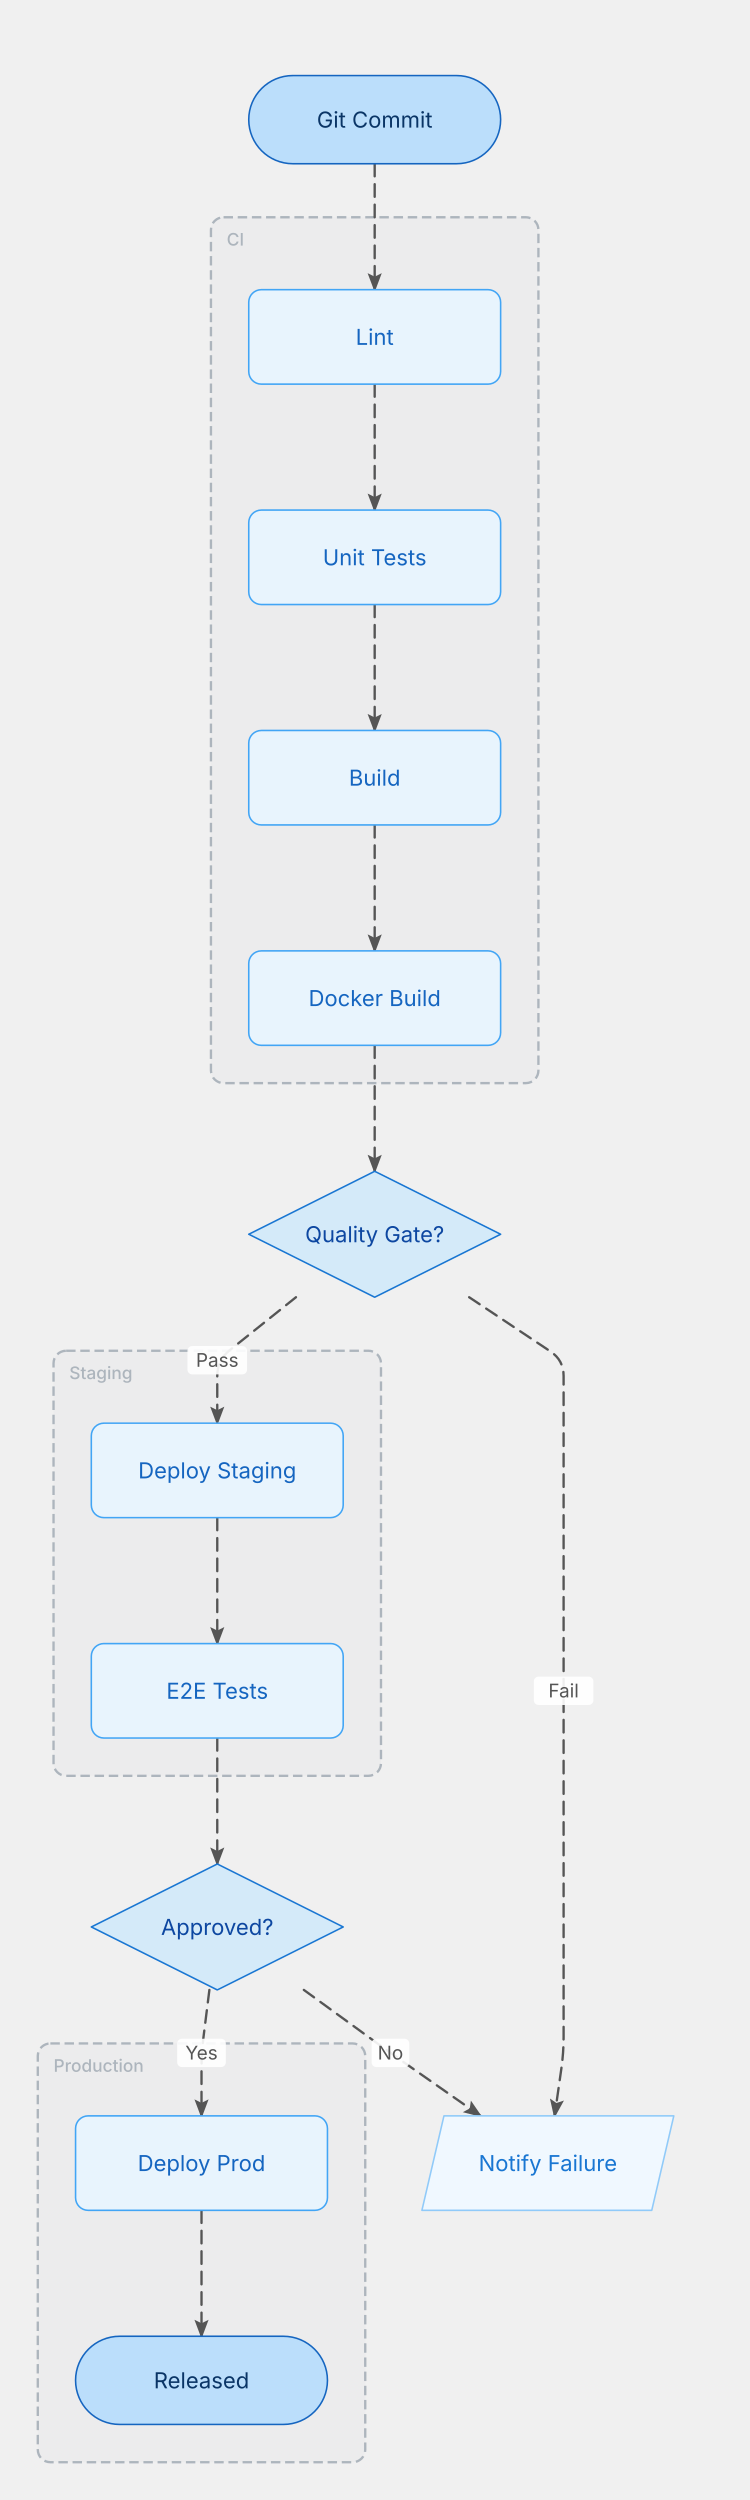
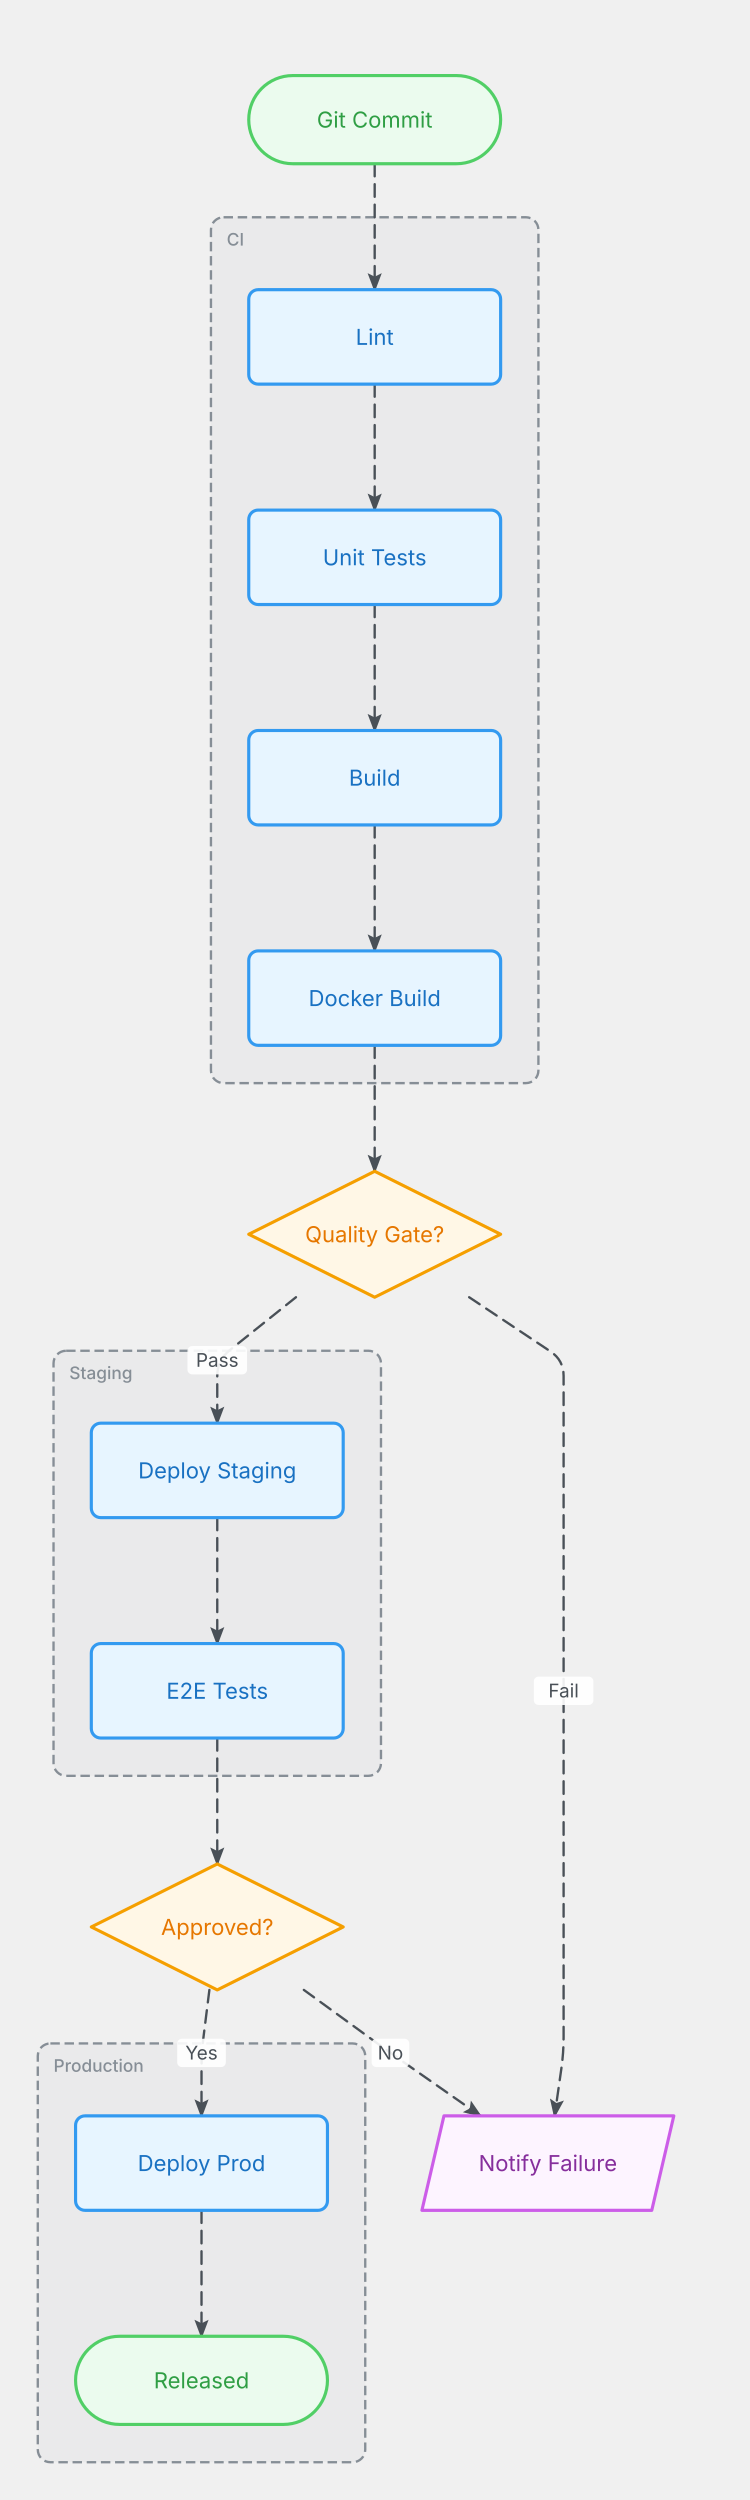
<svg xmlns="http://www.w3.org/2000/svg" width="476" height="1588" viewBox="-28 -28 476 1588">
  <defs>
    <marker id="fc-1-arrow" markerWidth="8" markerHeight="6" refX="7" refY="3" orient="auto" markerUnits="strokeWidth">
-       <polygon points="0 0, 8 3, 0 6, 1.5 3" fill="#555555" />
+       <polygon points="0 0, 8 3, 0 6, 1.5 3" fill="#495057" />
    </marker>
    <style>
      @keyframes ai-fc-flow { to { stroke-dashoffset: -26; } }
      .ai-fc-edge { animation: ai-fc-flow 1.2s linear infinite; }
    </style>
  </defs>
  <g class="flowchart">
    <g class="group" data-id="ci">
-       <rect x="106" y="110" width="208" height="550" rx="8" fill="rgba(173,181,189,0.06)" stroke="#adb5bd" stroke-width="1.5" stroke-dasharray="6 3" />
-       <text x="116" y="128" font-family="Inter, system-ui, -apple-system, sans-serif" font-size="11" fill="#adb5bd" font-weight="500">CI</text>
+       <rect x="106" y="110" width="208" height="550" rx="8" fill="rgba(134,142,150,0.06)" stroke="#868e96" stroke-width="1.5" stroke-dasharray="6 3" />
+       <text x="116" y="128" font-family="Inter, system-ui, -apple-system, sans-serif" font-size="11" fill="#868e96" font-weight="500">CI</text>
    </g>
    <g class="group" data-id="staging_env">
-       <rect x="6" y="830" width="208" height="270" rx="8" fill="rgba(173,181,189,0.06)" stroke="#adb5bd" stroke-width="1.5" stroke-dasharray="6 3" />
-       <text x="16" y="848" font-family="Inter, system-ui, -apple-system, sans-serif" font-size="11" fill="#adb5bd" font-weight="500">Staging</text>
+       <rect x="6" y="830" width="208" height="270" rx="8" fill="rgba(134,142,150,0.06)" stroke="#868e96" stroke-width="1.5" stroke-dasharray="6 3" />
+       <text x="16" y="848" font-family="Inter, system-ui, -apple-system, sans-serif" font-size="11" fill="#868e96" font-weight="500">Staging</text>
    </g>
    <g class="group" data-id="production">
-       <rect x="-4" y="1270" width="208" height="266" rx="8" fill="rgba(173,181,189,0.06)" stroke="#adb5bd" stroke-width="1.5" stroke-dasharray="6 3" />
-       <text x="6" y="1288" font-family="Inter, system-ui, -apple-system, sans-serif" font-size="11" fill="#adb5bd" font-weight="500">Production</text>
+       <rect x="-4" y="1270" width="208" height="266" rx="8" fill="rgba(134,142,150,0.06)" stroke="#868e96" stroke-width="1.5" stroke-dasharray="6 3" />
+       <text x="6" y="1288" font-family="Inter, system-ui, -apple-system, sans-serif" font-size="11" fill="#868e96" font-weight="500">Production</text>
    </g>
    <g class="edge" data-from="commit" data-to="lint">
-       <path d="M210,76 L210,106 Q210,116 210,126 L210,156" fill="none" stroke="#555555" stroke-width="1.5" stroke-linecap="round" stroke-linejoin="round" stroke-dasharray="8 5" class="ai-fc-edge" marker-end="url(#fc-1-arrow)" />
+       <path d="M210,76 L210,106 Q210,116 210,126 L210,156" fill="none" stroke="#495057" stroke-width="1.5" stroke-linecap="round" stroke-linejoin="round" stroke-dasharray="8 5" class="ai-fc-edge" marker-end="url(#fc-1-arrow)" />
    </g>
    <g class="edge" data-from="lint" data-to="unit">
-       <path d="M210,216 L210,246 Q210,256 210,266 L210,296" fill="none" stroke="#555555" stroke-width="1.5" stroke-linecap="round" stroke-linejoin="round" stroke-dasharray="8 5" class="ai-fc-edge" marker-end="url(#fc-1-arrow)" />
+       <path d="M210,216 L210,246 Q210,256 210,266 L210,296" fill="none" stroke="#495057" stroke-width="1.5" stroke-linecap="round" stroke-linejoin="round" stroke-dasharray="8 5" class="ai-fc-edge" marker-end="url(#fc-1-arrow)" />
    </g>
    <g class="edge" data-from="unit" data-to="build">
-       <path d="M210,356 L210,386 Q210,396 210,406 L210,436" fill="none" stroke="#555555" stroke-width="1.5" stroke-linecap="round" stroke-linejoin="round" stroke-dasharray="8 5" class="ai-fc-edge" marker-end="url(#fc-1-arrow)" />
+       <path d="M210,356 L210,386 Q210,396 210,406 L210,436" fill="none" stroke="#495057" stroke-width="1.5" stroke-linecap="round" stroke-linejoin="round" stroke-dasharray="8 5" class="ai-fc-edge" marker-end="url(#fc-1-arrow)" />
    </g>
    <g class="edge" data-from="build" data-to="docker">
-       <path d="M210,496 L210,526 Q210,536 210,546 L210,576" fill="none" stroke="#555555" stroke-width="1.5" stroke-linecap="round" stroke-linejoin="round" stroke-dasharray="8 5" class="ai-fc-edge" marker-end="url(#fc-1-arrow)" />
+       <path d="M210,496 L210,526 Q210,536 210,546 L210,576" fill="none" stroke="#495057" stroke-width="1.5" stroke-linecap="round" stroke-linejoin="round" stroke-dasharray="8 5" class="ai-fc-edge" marker-end="url(#fc-1-arrow)" />
    </g>
    <g class="edge" data-from="docker" data-to="gate">
-       <path d="M210,636 L210,666 Q210,676 210,686 L210,716" fill="none" stroke="#555555" stroke-width="1.5" stroke-linecap="round" stroke-linejoin="round" stroke-dasharray="8 5" class="ai-fc-edge" marker-end="url(#fc-1-arrow)" />
+       <path d="M210,636 L210,666 Q210,676 210,686 L210,716" fill="none" stroke="#495057" stroke-width="1.5" stroke-linecap="round" stroke-linejoin="round" stroke-dasharray="8 5" class="ai-fc-edge" marker-end="url(#fc-1-arrow)" />
    </g>
    <g class="edge" data-from="gate" data-to="staging">
-       <path d="M160,796 L117.809,829.753 Q110,836 110,846 L110,876" fill="none" stroke="#555555" stroke-width="1.5" stroke-linecap="round" stroke-linejoin="round" stroke-dasharray="8 5" class="ai-fc-edge" marker-end="url(#fc-1-arrow)" />
+       <path d="M160,796 L117.809,829.753 Q110,836 110,846 L110,876" fill="none" stroke="#495057" stroke-width="1.5" stroke-linecap="round" stroke-linejoin="round" stroke-dasharray="8 5" class="ai-fc-edge" marker-end="url(#fc-1-arrow)" />
      <rect x="91.08" y="827" width="37.84" height="18" fill="white" rx="3" opacity="0.9" />
-       <text x="110" y="836" dy="0.35em" text-anchor="middle" font-family="Inter, system-ui, -apple-system, sans-serif" font-size="12" fill="#555555">Pass</text>
+       <text x="110" y="836" dy="0.35em" text-anchor="middle" font-family="Inter, system-ui, -apple-system, sans-serif" font-size="12" fill="#495057">Pass</text>
    </g>
    <g class="edge" data-from="gate" data-to="notify_fail">
-       <path d="M270,796 L321.679,830.453 Q330,836 330,846 L330,896 Q330,906 330,916 L330,966 Q330,976 330,986 L330,1036 Q330,1046 330,1056 L330,1106 Q330,1116 330,1126 L330,1186 Q330,1196 330,1206 L330,1266 Q330,1276 328.586,1285.899 L324.286,1316" fill="none" stroke="#555555" stroke-width="1.5" stroke-linecap="round" stroke-linejoin="round" stroke-dasharray="8 5" class="ai-fc-edge" marker-end="url(#fc-1-arrow)" />
+       <path d="M270,796 L321.679,830.453 Q330,836 330,846 L330,896 Q330,906 330,916 L330,966 Q330,976 330,986 L330,1036 Q330,1046 330,1056 L330,1106 Q330,1116 330,1126 L330,1186 Q330,1196 330,1206 L330,1266 Q330,1276 328.586,1285.899 L324.286,1316" fill="none" stroke="#495057" stroke-width="1.5" stroke-linecap="round" stroke-linejoin="round" stroke-dasharray="8 5" class="ai-fc-edge" marker-end="url(#fc-1-arrow)" />
      <rect x="311.08" y="1037" width="37.84" height="18" fill="white" rx="3" opacity="0.9" />
-       <text x="330" y="1046" dy="0.35em" text-anchor="middle" font-family="Inter, system-ui, -apple-system, sans-serif" font-size="12" fill="#555555">Fail</text>
+       <text x="330" y="1046" dy="0.35em" text-anchor="middle" font-family="Inter, system-ui, -apple-system, sans-serif" font-size="12" fill="#495057">Fail</text>
    </g>
    <g class="edge" data-from="staging" data-to="e2e">
-       <path d="M110,936 L110,966 Q110,976 110,986 L110,1016" fill="none" stroke="#555555" stroke-width="1.5" stroke-linecap="round" stroke-linejoin="round" stroke-dasharray="8 5" class="ai-fc-edge" marker-end="url(#fc-1-arrow)" />
+       <path d="M110,936 L110,966 Q110,976 110,986 L110,1016" fill="none" stroke="#495057" stroke-width="1.5" stroke-linecap="round" stroke-linejoin="round" stroke-dasharray="8 5" class="ai-fc-edge" marker-end="url(#fc-1-arrow)" />
    </g>
    <g class="edge" data-from="e2e" data-to="approve">
-       <path d="M110,1076 L110,1106 Q110,1116 110,1126 L110,1156" fill="none" stroke="#555555" stroke-width="1.5" stroke-linecap="round" stroke-linejoin="round" stroke-dasharray="8 5" class="ai-fc-edge" marker-end="url(#fc-1-arrow)" />
+       <path d="M110,1076 L110,1106 Q110,1116 110,1126 L110,1156" fill="none" stroke="#495057" stroke-width="1.5" stroke-linecap="round" stroke-linejoin="round" stroke-dasharray="8 5" class="ai-fc-edge" marker-end="url(#fc-1-arrow)" />
    </g>
    <g class="edge" data-from="approve" data-to="prod">
-       <path d="M105,1236 L101.24,1266.077 Q100,1276 100,1286 L100,1316" fill="none" stroke="#555555" stroke-width="1.5" stroke-linecap="round" stroke-linejoin="round" stroke-dasharray="8 5" class="ai-fc-edge" marker-end="url(#fc-1-arrow)" />
+       <path d="M105,1236 L101.24,1266.077 Q100,1276 100,1286 L100,1316" fill="none" stroke="#495057" stroke-width="1.5" stroke-linecap="round" stroke-linejoin="round" stroke-dasharray="8 5" class="ai-fc-edge" marker-end="url(#fc-1-arrow)" />
      <rect x="84.56" y="1267" width="30.88" height="18" fill="white" rx="3" opacity="0.9" />
-       <text x="100" y="1276" dy="0.35em" text-anchor="middle" font-family="Inter, system-ui, -apple-system, sans-serif" font-size="12" fill="#555555">Yes</text>
+       <text x="100" y="1276" dy="0.35em" text-anchor="middle" font-family="Inter, system-ui, -apple-system, sans-serif" font-size="12" fill="#495057">Yes</text>
    </g>
    <g class="edge" data-from="approve" data-to="notify_fail">
-       <path d="M165,1236 L211.913,1270.118 Q220,1276 228.192,1281.735 L277.143,1316" fill="none" stroke="#555555" stroke-width="1.5" stroke-linecap="round" stroke-linejoin="round" stroke-dasharray="8 5" class="ai-fc-edge" marker-end="url(#fc-1-arrow)" />
+       <path d="M165,1236 L211.913,1270.118 Q220,1276 228.192,1281.735 L277.143,1316" fill="none" stroke="#495057" stroke-width="1.5" stroke-linecap="round" stroke-linejoin="round" stroke-dasharray="8 5" class="ai-fc-edge" marker-end="url(#fc-1-arrow)" />
      <rect x="208.04" y="1267" width="23.92" height="18" fill="white" rx="3" opacity="0.9" />
-       <text x="220" y="1276" dy="0.35em" text-anchor="middle" font-family="Inter, system-ui, -apple-system, sans-serif" font-size="12" fill="#555555">No</text>
+       <text x="220" y="1276" dy="0.35em" text-anchor="middle" font-family="Inter, system-ui, -apple-system, sans-serif" font-size="12" fill="#495057">No</text>
    </g>
    <g class="edge" data-from="prod" data-to="done">
-       <path d="M100,1376 L100,1406 Q100,1416 100,1426 L100,1456" fill="none" stroke="#555555" stroke-width="1.5" stroke-linecap="round" stroke-linejoin="round" stroke-dasharray="8 5" class="ai-fc-edge" marker-end="url(#fc-1-arrow)" />
+       <path d="M100,1376 L100,1406 Q100,1416 100,1426 L100,1456" fill="none" stroke="#495057" stroke-width="1.5" stroke-linecap="round" stroke-linejoin="round" stroke-dasharray="8 5" class="ai-fc-edge" marker-end="url(#fc-1-arrow)" />
    </g>
    <g class="node node-terminal" data-id="commit">
-       <rect x="130" y="20" width="160" height="56" rx="28" ry="28" fill="#bbdefb" stroke="#1565c0" stroke-width="1" />
-       <text x="210" y="48" text-anchor="middle" dominant-baseline="middle" font-family="Inter, system-ui, -apple-system, sans-serif" font-size="14" fill="#0a3566">Git Commit</text>
+       <rect x="130" y="20" width="160" height="56" rx="28" ry="28" fill="#ebfbee" stroke="#51cf66" stroke-width="2" />
+       <text x="210" y="48" text-anchor="middle" dominant-baseline="middle" font-family="Inter, system-ui, -apple-system, sans-serif" font-size="14" fill="#2f9e44">Git Commit</text>
    </g>
    <g class="node node-process" data-id="lint">
-       <rect x="130" y="156" width="160" height="60" rx="8" ry="8" fill="#e8f4fd" stroke="#42a5f5" stroke-width="1" />
-       <text x="210" y="186" text-anchor="middle" dominant-baseline="middle" font-family="Inter, system-ui, -apple-system, sans-serif" font-size="14" fill="#1565c0">Lint</text>
+       <rect x="130" y="156" width="160" height="60" rx="6" ry="6" fill="#e7f5ff" stroke="#339af0" stroke-width="2" />
+       <text x="210" y="186" text-anchor="middle" dominant-baseline="middle" font-family="Inter, system-ui, -apple-system, sans-serif" font-size="14" fill="#1971c2">Lint</text>
    </g>
    <g class="node node-process" data-id="unit">
-       <rect x="130" y="296" width="160" height="60" rx="8" ry="8" fill="#e8f4fd" stroke="#42a5f5" stroke-width="1" />
-       <text x="210" y="326" text-anchor="middle" dominant-baseline="middle" font-family="Inter, system-ui, -apple-system, sans-serif" font-size="14" fill="#1565c0">Unit Tests</text>
+       <rect x="130" y="296" width="160" height="60" rx="6" ry="6" fill="#e7f5ff" stroke="#339af0" stroke-width="2" />
+       <text x="210" y="326" text-anchor="middle" dominant-baseline="middle" font-family="Inter, system-ui, -apple-system, sans-serif" font-size="14" fill="#1971c2">Unit Tests</text>
    </g>
    <g class="node node-process" data-id="build">
-       <rect x="130" y="436" width="160" height="60" rx="8" ry="8" fill="#e8f4fd" stroke="#42a5f5" stroke-width="1" />
-       <text x="210" y="466" text-anchor="middle" dominant-baseline="middle" font-family="Inter, system-ui, -apple-system, sans-serif" font-size="14" fill="#1565c0">Build</text>
+       <rect x="130" y="436" width="160" height="60" rx="6" ry="6" fill="#e7f5ff" stroke="#339af0" stroke-width="2" />
+       <text x="210" y="466" text-anchor="middle" dominant-baseline="middle" font-family="Inter, system-ui, -apple-system, sans-serif" font-size="14" fill="#1971c2">Build</text>
    </g>
    <g class="node node-process" data-id="docker">
-       <rect x="130" y="576" width="160" height="60" rx="8" ry="8" fill="#e8f4fd" stroke="#42a5f5" stroke-width="1" />
-       <text x="210" y="606" text-anchor="middle" dominant-baseline="middle" font-family="Inter, system-ui, -apple-system, sans-serif" font-size="14" fill="#1565c0">Docker Build</text>
+       <rect x="130" y="576" width="160" height="60" rx="6" ry="6" fill="#e7f5ff" stroke="#339af0" stroke-width="2" />
+       <text x="210" y="606" text-anchor="middle" dominant-baseline="middle" font-family="Inter, system-ui, -apple-system, sans-serif" font-size="14" fill="#1971c2">Docker Build</text>
    </g>
    <g class="node node-decision" data-id="gate">
-       <polygon points="210,716 290,756 210,796 130,756" fill="#d4eaf9" stroke="#1976d2" stroke-width="1" stroke-linejoin="round" />
-       <text x="210" y="756" text-anchor="middle" dominant-baseline="middle" font-family="Inter, system-ui, -apple-system, sans-serif" font-size="14" fill="#0d47a1">Quality Gate?</text>
+       <polygon points="210,716 290,756 210,796 130,756" fill="#fff7e6" stroke="#f59f00" stroke-width="2" stroke-linejoin="round" />
+       <text x="210" y="756" text-anchor="middle" dominant-baseline="middle" font-family="Inter, system-ui, -apple-system, sans-serif" font-size="14" fill="#e67700">Quality Gate?</text>
    </g>
    <g class="node node-process" data-id="staging">
-       <rect x="30" y="876" width="160" height="60" rx="8" ry="8" fill="#e8f4fd" stroke="#42a5f5" stroke-width="1" />
-       <text x="110" y="906" text-anchor="middle" dominant-baseline="middle" font-family="Inter, system-ui, -apple-system, sans-serif" font-size="14" fill="#1565c0">Deploy Staging</text>
+       <rect x="30" y="876" width="160" height="60" rx="6" ry="6" fill="#e7f5ff" stroke="#339af0" stroke-width="2" />
+       <text x="110" y="906" text-anchor="middle" dominant-baseline="middle" font-family="Inter, system-ui, -apple-system, sans-serif" font-size="14" fill="#1971c2">Deploy Staging</text>
    </g>
    <g class="node node-process" data-id="e2e">
-       <rect x="30" y="1016" width="160" height="60" rx="8" ry="8" fill="#e8f4fd" stroke="#42a5f5" stroke-width="1" />
-       <text x="110" y="1046" text-anchor="middle" dominant-baseline="middle" font-family="Inter, system-ui, -apple-system, sans-serif" font-size="14" fill="#1565c0">E2E Tests</text>
+       <rect x="30" y="1016" width="160" height="60" rx="6" ry="6" fill="#e7f5ff" stroke="#339af0" stroke-width="2" />
+       <text x="110" y="1046" text-anchor="middle" dominant-baseline="middle" font-family="Inter, system-ui, -apple-system, sans-serif" font-size="14" fill="#1971c2">E2E Tests</text>
    </g>
    <g class="node node-decision" data-id="approve">
-       <polygon points="110,1156 190,1196 110,1236 30,1196" fill="#d4eaf9" stroke="#1976d2" stroke-width="1" stroke-linejoin="round" />
-       <text x="110" y="1196" text-anchor="middle" dominant-baseline="middle" font-family="Inter, system-ui, -apple-system, sans-serif" font-size="14" fill="#0d47a1">Approved?</text>
+       <polygon points="110,1156 190,1196 110,1236 30,1196" fill="#fff7e6" stroke="#f59f00" stroke-width="2" stroke-linejoin="round" />
+       <text x="110" y="1196" text-anchor="middle" dominant-baseline="middle" font-family="Inter, system-ui, -apple-system, sans-serif" font-size="14" fill="#e67700">Approved?</text>
    </g>
    <g class="node node-process" data-id="prod">
-       <rect x="20" y="1316" width="160" height="60" rx="8" ry="8" fill="#e8f4fd" stroke="#42a5f5" stroke-width="1" />
-       <text x="100" y="1346" text-anchor="middle" dominant-baseline="middle" font-family="Inter, system-ui, -apple-system, sans-serif" font-size="14" fill="#1565c0">Deploy Prod</text>
+       <rect x="20" y="1316" width="160" height="60" rx="6" ry="6" fill="#e7f5ff" stroke="#339af0" stroke-width="2" />
+       <text x="100" y="1346" text-anchor="middle" dominant-baseline="middle" font-family="Inter, system-ui, -apple-system, sans-serif" font-size="14" fill="#1971c2">Deploy Prod</text>
    </g>
    <g class="node node-io" data-id="notify_fail">
-       <polygon points="254,1316 400,1316 386,1376 240,1376" fill="#f0f8ff" stroke="#90caf9" stroke-width="1" stroke-linejoin="round" />
-       <text x="320" y="1346" text-anchor="middle" dominant-baseline="middle" font-family="Inter, system-ui, -apple-system, sans-serif" font-size="14" fill="#1976d2">Notify Failure</text>
+       <polygon points="254,1316 400,1316 386,1376 240,1376" fill="#fdf4ff" stroke="#cc5de8" stroke-width="2" stroke-linejoin="round" />
+       <text x="320" y="1346" text-anchor="middle" dominant-baseline="middle" font-family="Inter, system-ui, -apple-system, sans-serif" font-size="14" fill="#862e9c">Notify Failure</text>
    </g>
    <g class="node node-terminal" data-id="done">
-       <rect x="20" y="1456" width="160" height="56" rx="28" ry="28" fill="#bbdefb" stroke="#1565c0" stroke-width="1" />
-       <text x="100" y="1484" text-anchor="middle" dominant-baseline="middle" font-family="Inter, system-ui, -apple-system, sans-serif" font-size="14" fill="#0a3566">Released</text>
+       <rect x="20" y="1456" width="160" height="56" rx="28" ry="28" fill="#ebfbee" stroke="#51cf66" stroke-width="2" />
+       <text x="100" y="1484" text-anchor="middle" dominant-baseline="middle" font-family="Inter, system-ui, -apple-system, sans-serif" font-size="14" fill="#2f9e44">Released</text>
    </g>
  </g>
</svg>
